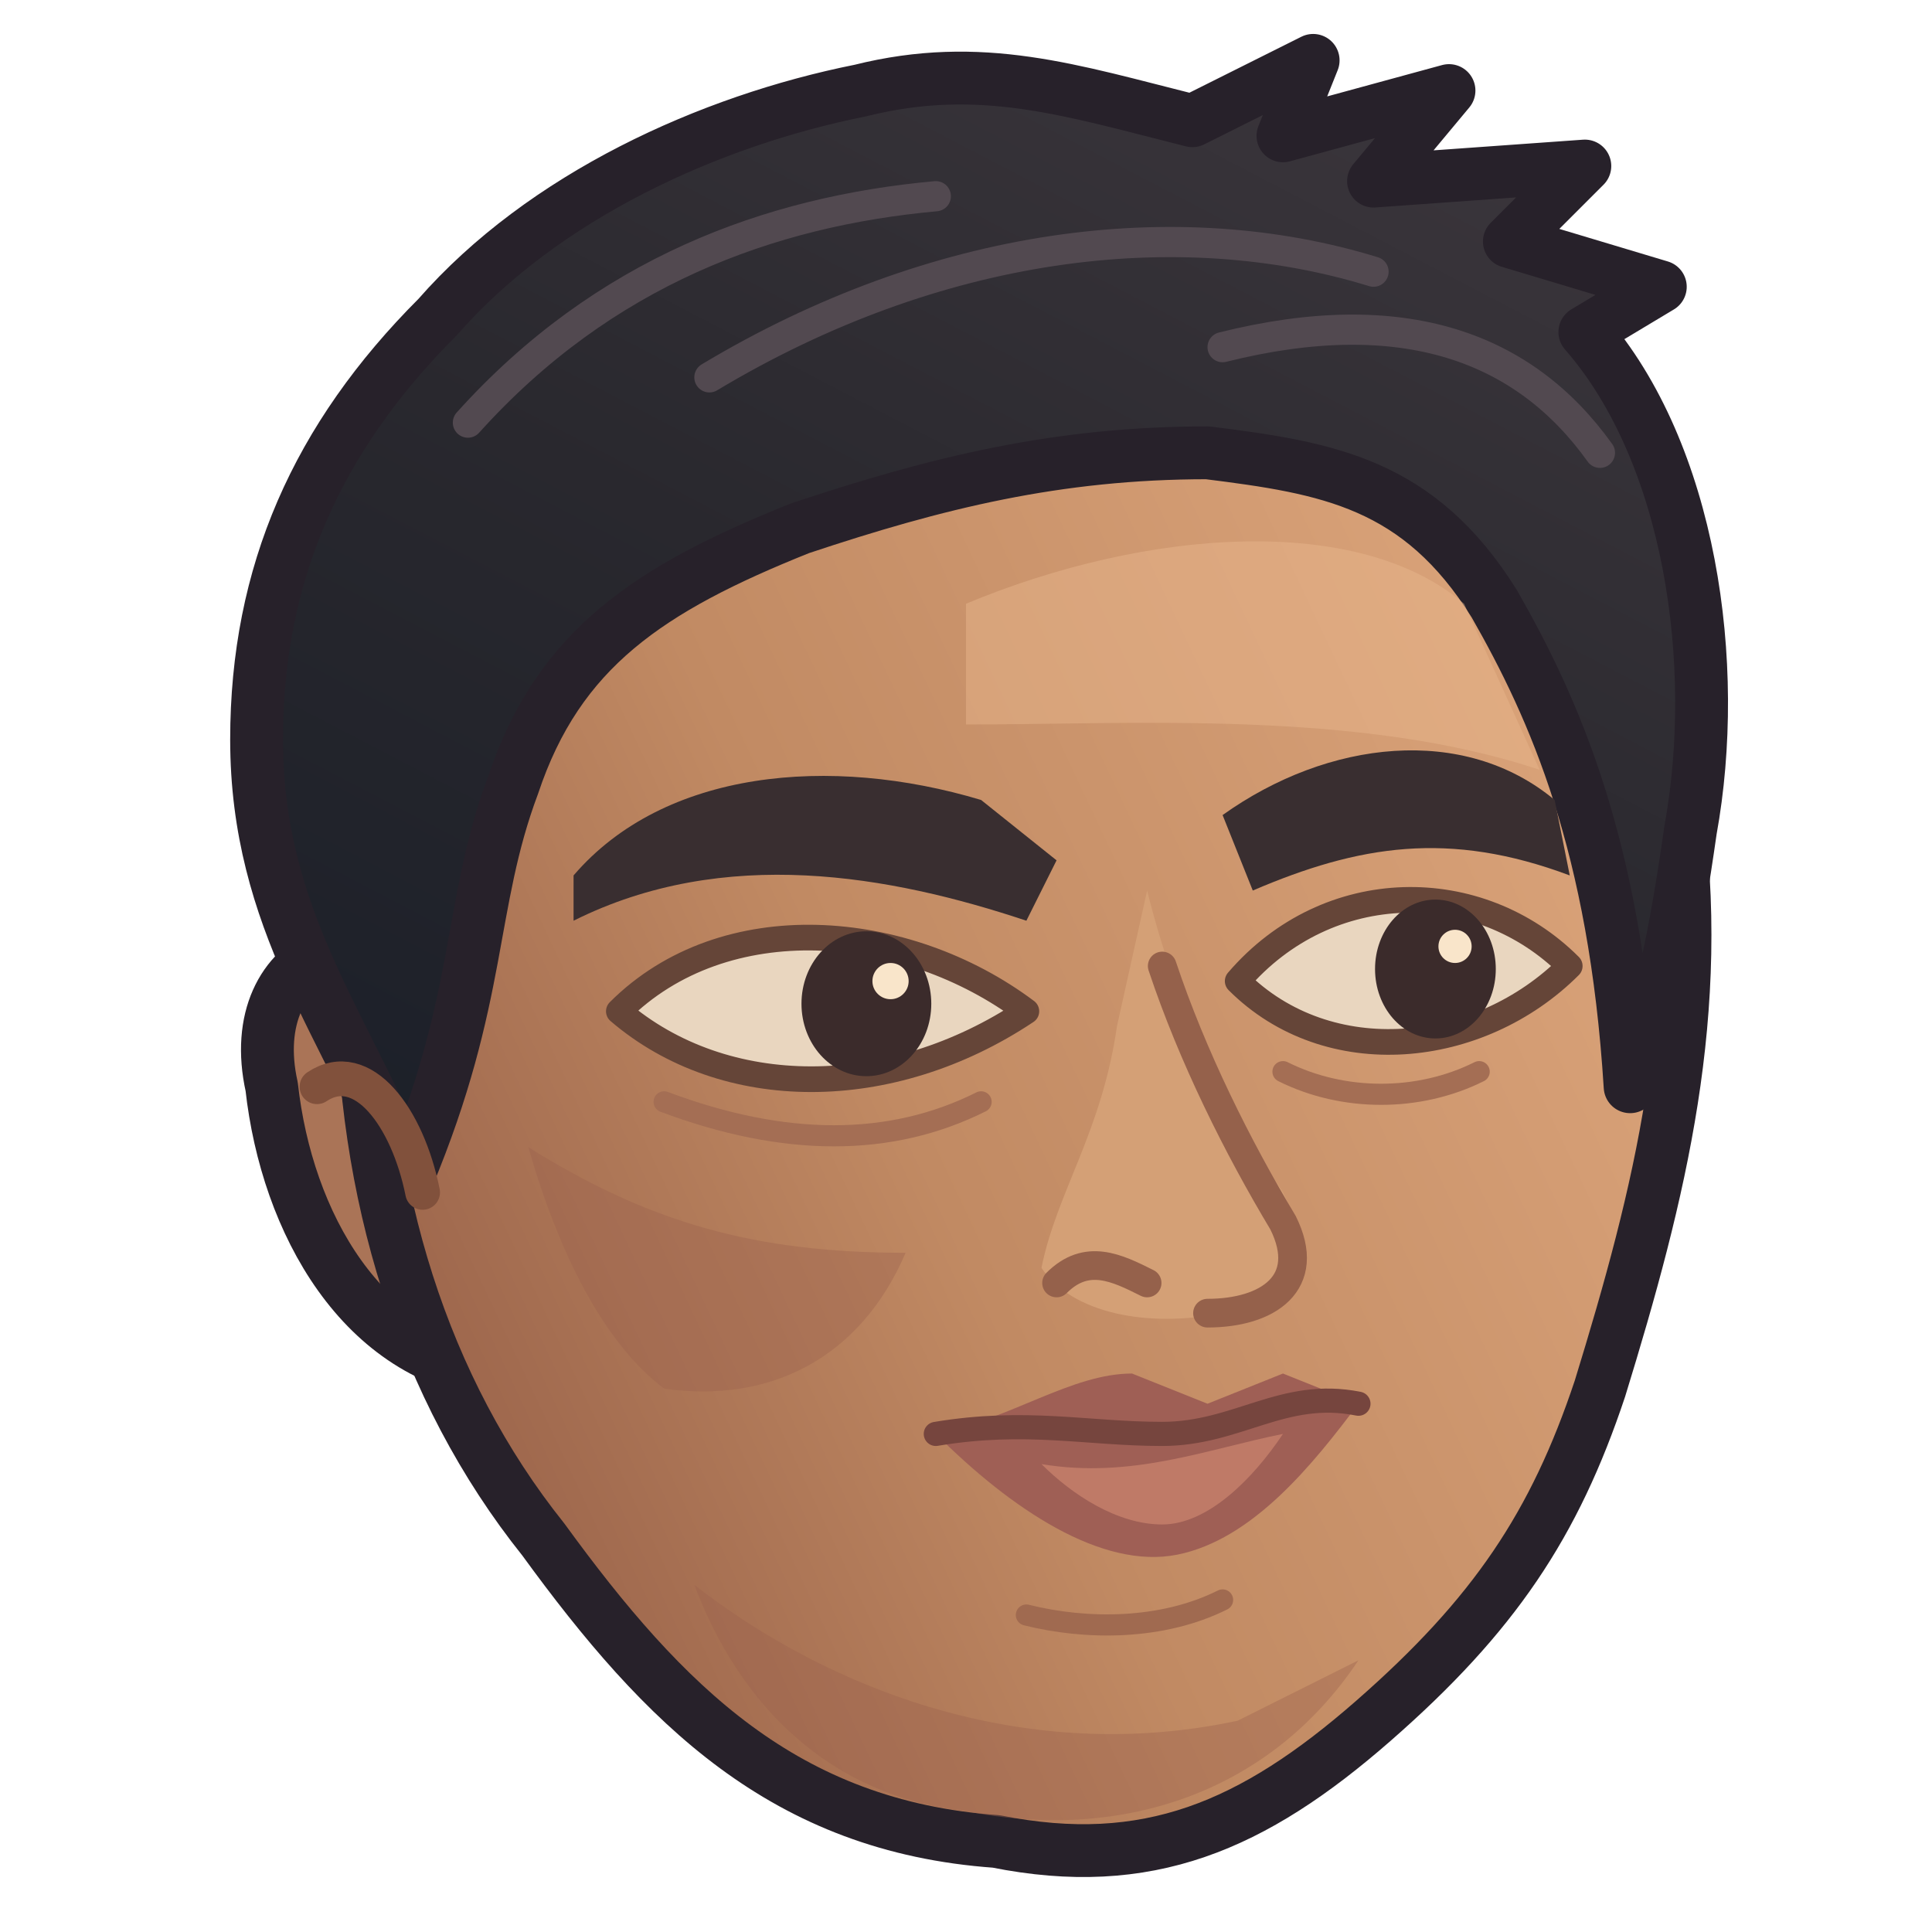
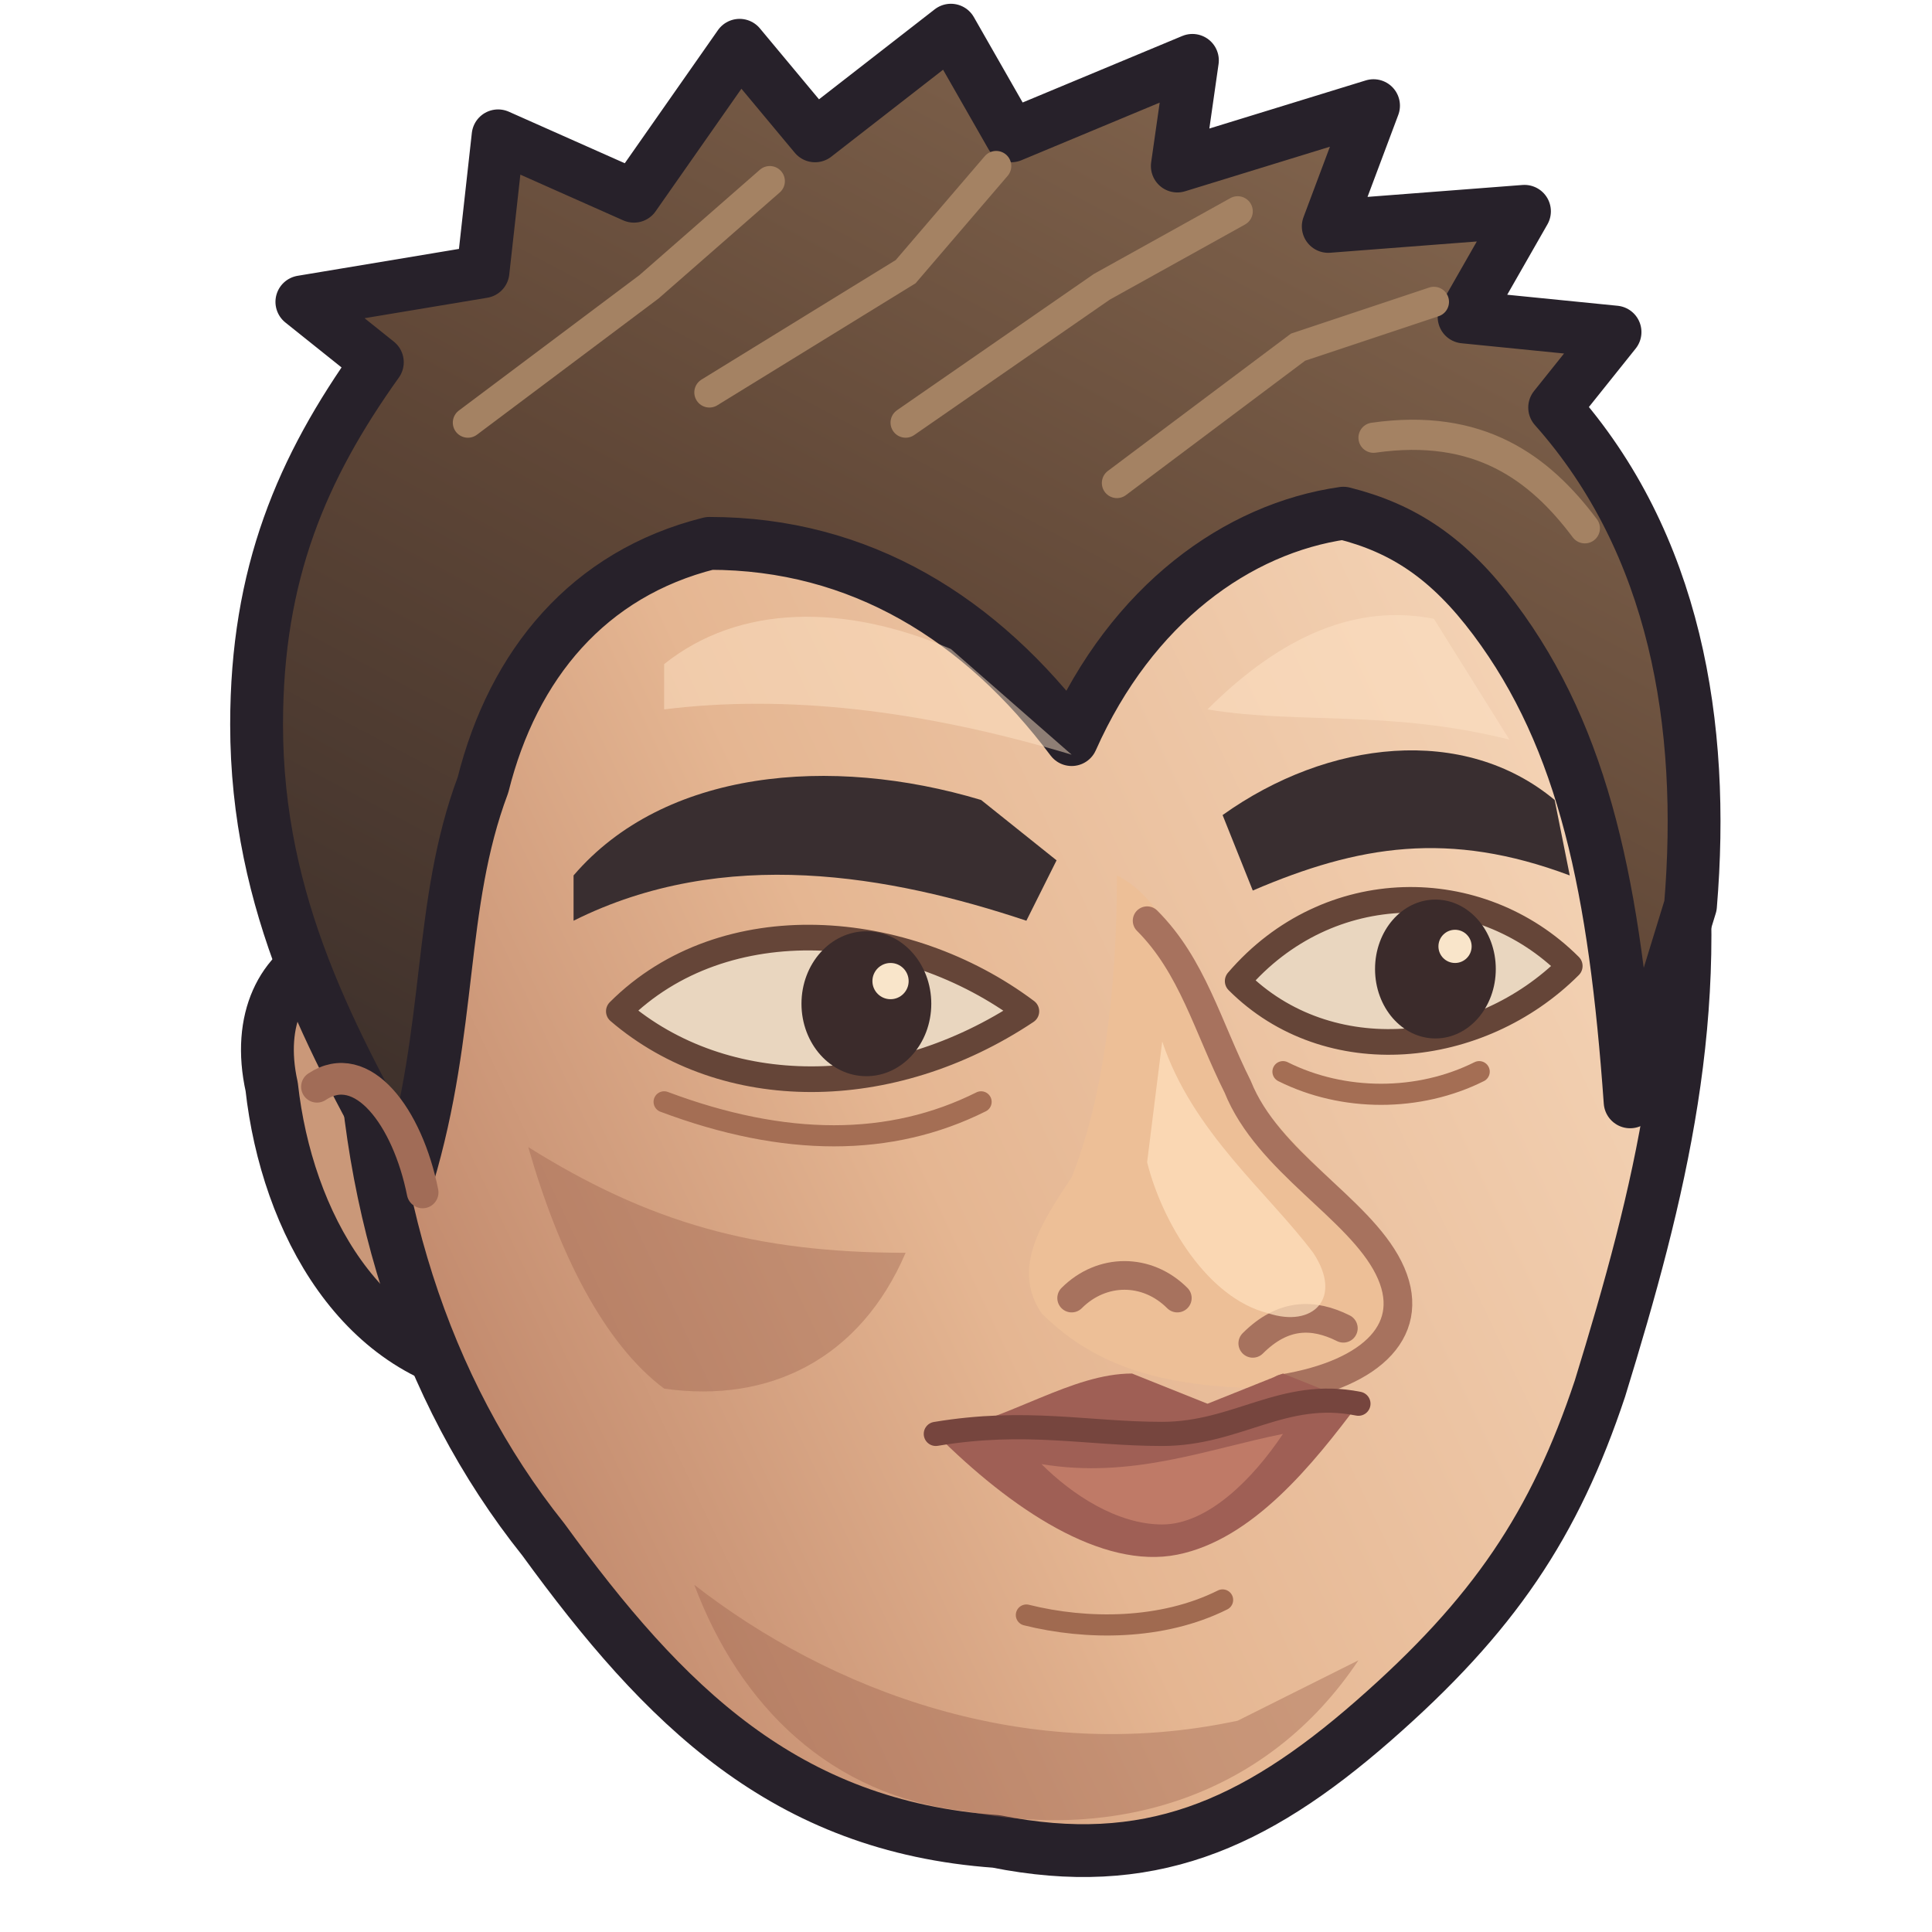
<svg xmlns="http://www.w3.org/2000/svg" viewBox="0 0 128 128" role="img" aria-labelledby="title">
  <defs>
    <linearGradient id="skin" x1="1" y1=".28" x2="0" y2=".84">
-       <stop stop-color="#dda67c" />
-       <stop offset=".56" stop-color="#c18a63" />
-       <stop offset="1" stop-color="#925b45" />
+       <stop stop-color="#f6d7ba" />
+       <stop offset=".56" stop-color="#e5b692" />
+       <stop offset="1" stop-color="#b67b61" />
    </linearGradient>
    <linearGradient id="hair" x1=".82" y1="0" x2=".15" y2="1">
-       <stop stop-color="#3b363c" />
-       <stop offset=".53" stop-color="#29282e" />
-       <stop offset="1" stop-color="#1c2029" />
+       <stop stop-color="#866850" />
+       <stop offset=".53" stop-color="#604737" />
+       <stop offset="1" stop-color="#3d302b" />
    </linearGradient>
  </defs>
  <g stroke="#27212a" stroke-width="3.5" stroke-linejoin="round">
-     <path fill="#aa7457" d="M32 67c-7-8-16-4-14 5 1 9 6 18 15 19l5-9z" />
+     <path fill="#ca9879" d="M32 67c-7-8-16-4-14 5 1 9 6 18 15 19l5-9z" />
    <path fill="url(#skin)" d="M31 40c7-15 27-23 46-23 21 1 31 15 34 36 2 14-1 26-5 39-3 9-7 15-15 22-8 7-15 10-25 8-14-1-22-9-30-20-8-10-12-23-12-37 0-9 1-18 7-25z" />
-     <path fill="url(#hair)" d="M27 78c-4-10-10-17-10-29 0-11 4-20 12-28 7-8 18-13 28-15 8-2 14 0 22 2l8-4-2 5 11-3-5 6 14-1-5 5 10 3-5 3c7 8 9 22 7 33-1 7-2 12-4 17-1-16-5-25-9-32-5-8-11-9-19-10-10 0-18 2-27 5-10 4-16 8-19 17-3 8-2 14-7 26z" />
+     <path fill="url(#hair)" d="M27 78c-5-9-10-18-10-30 0-10 3-17 8-24l-5-4 12-2 1-9 9 4 7-10 5 6 9-7 4 7 12-5-1 7 13-4-3 8 13-1-4 7 10 1-4 5c8 9 10 21 9 33l-4 13c-1-14-3-24-9-32-3-4-6-6-10-7-7 1-14 6-18 15-6-8-14-13-24-13-8 2-13 8-15 16-3 8-2 16-5 26z" />
  </g>
  <g fill="none" stroke-linecap="round">
-     <path stroke="#524950" stroke-width="2" d="M31 28c9-10 20-14 31-15m-15 12c15-9 31-11 44-7m-10 5c12-3 20 0 25 7" />
-     <path stroke="#81513c" stroke-width="2.3" d="M21 72c3-2 6 2 7 7" />
+     <path stroke="#a48263" stroke-width="2" d="M31 28l12-9 8-7m-4 14 13-8 6-7m-6 17 13-9 9-5m-8 18 12-9 9-3m-4 9c7-1 11 2 14 6" />
+     <path stroke="#a16c57" stroke-width="2.1" d="M21 72c3-2 6 2 7 7" />
  </g>
-   <path fill="#e9b88e" opacity=".46" d="M64 40c12-5 26-6 33 0l5 11c-12-4-27-3-38-3z" />
+   <path fill="#ffe4c6" opacity=".48" d="M44 44c5-4 12-4 19-1l8 7c-10-3-19-4-27-3zm36 3c5-5 10-7 15-6l5 8c-8-2-14-1-20-2z" />
  <path fill="#9c624d" opacity=".4" d="M35 76c8 5 15 7 25 7-3 7-9 10-16 9-4-3-7-9-9-16zm11 29c9 7 22 12 36 9l8-4c-6 9-16 12-26 10-9-1-15-7-18-15z" />
  <g fill="#392e30">
    <path d="M38 58c6-7 17-8 27-5l5 4-2 4c-9-3-20-5-30 0z" />
    <path d="M81 54c7-5 16-6 22-1l1 5c-8-3-14-2-21 1z" />
  </g>
  <g stroke-linecap="round" stroke-linejoin="round">
    <path fill="#e9d6bf" stroke="#654538" stroke-width="1.7" d="M41 67c7-7 19-6 27 0-9 6-20 6-27 0zm41-2c6-7 16-7 22-1-6 6-16 7-22 1z" />
    <g fill="#3b2b2b">
      <ellipse cx="57.4" cy="66.5" rx="4.3" ry="4.8" />
      <ellipse cx="95.1" cy="64.2" rx="4" ry="4.6" />
    </g>
    <g fill="#f9e5ca">
      <circle cx="59" cy="65" r="1.2" />
      <circle cx="96.4" cy="62.7" r="1.1" />
    </g>
    <path fill="none" stroke="#a46e54" stroke-width="1.4" d="M44 73c8 3 15 3 21 0m20-2c4 2 9 2 13 0" />
-     <path fill="#d4a076" d="M76 59c2 8 5 14 9 20 2 4 1 7-4 8-5 1-10 0-12-3 1-5 4-9 5-16z" />
-     <path fill="none" stroke="#95614b" stroke-width="1.9" d="M77 64c2 6 5 12 8 17 2 4-1 6-5 6m-10-2c2-2 4-1 6 0" />
+     <path fill="#edbf97" d="M74 58c4 2 5 8 8 13 3 5 8 8 10 12 3 5-1 8-7 9-7 0-12-1-16-5-2-3 0-6 2-9 2-5 3-12 3-20z" />
+     <path fill="none" stroke="#a7725e" stroke-width="1.9" d="M76 61c3 3 4 7 6 11 2 5 8 8 10 12 2 4-1 7-7 8m-14-6c2-2 5-2 7 0m5 3c2-2 4-2 6-1" />
+     <path fill="#ffe0bd" opacity=".74" d="M77 69c2 6 7 10 10 14 2 3 0 5-3 4-4-1-7-6-8-10z" />
    <path fill="#9f5f55" d="M62 95c5-1 9-4 13-4l5 2 5-2 5 2c-3 4-7 9-12 10-5 1-11-3-16-8z" />
    <path fill="#bf7a67" d="M69 97c6 1 11-1 16-2-2 3-5 6-8 6-3 0-6-2-8-4z" />
    <path fill="none" stroke="#76453e" stroke-width="1.6" d="M62 95c6-1 10 0 15 0 5 0 8-3 13-2" />
    <path fill="none" stroke="#a06a50" stroke-width="1.4" d="M68 107c4 1 9 1 13-1" />
  </g>
</svg>
